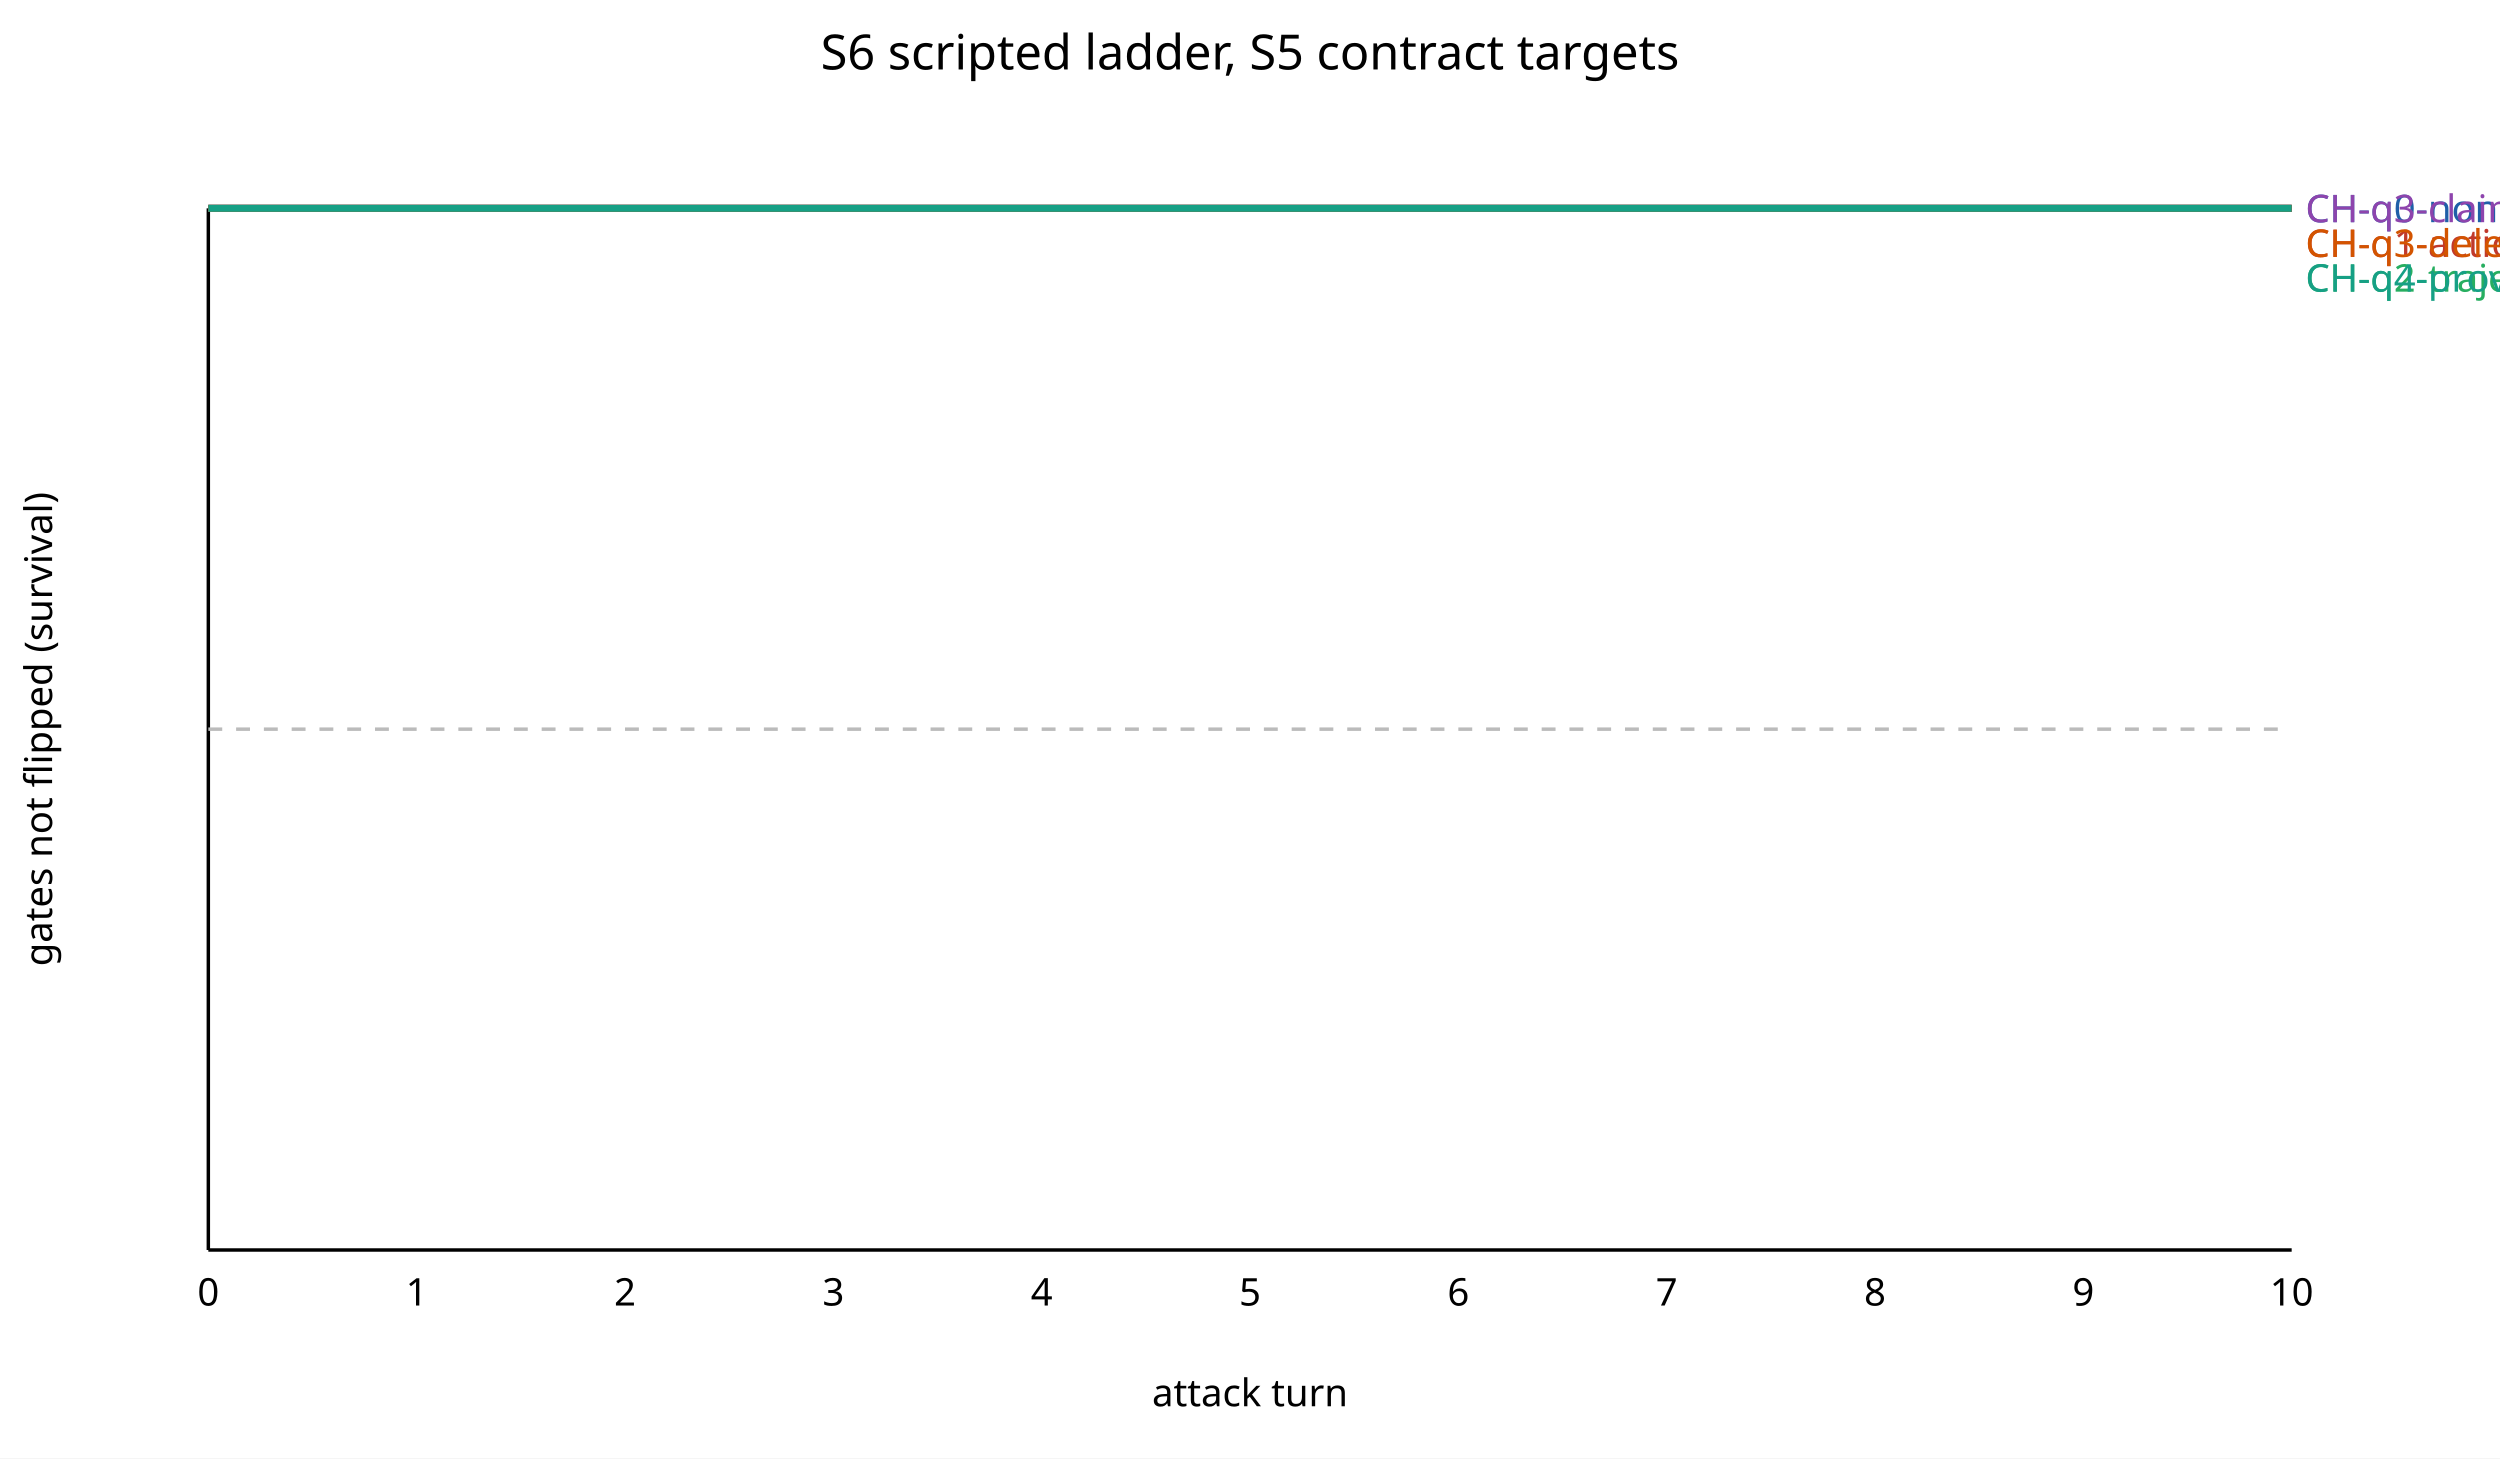
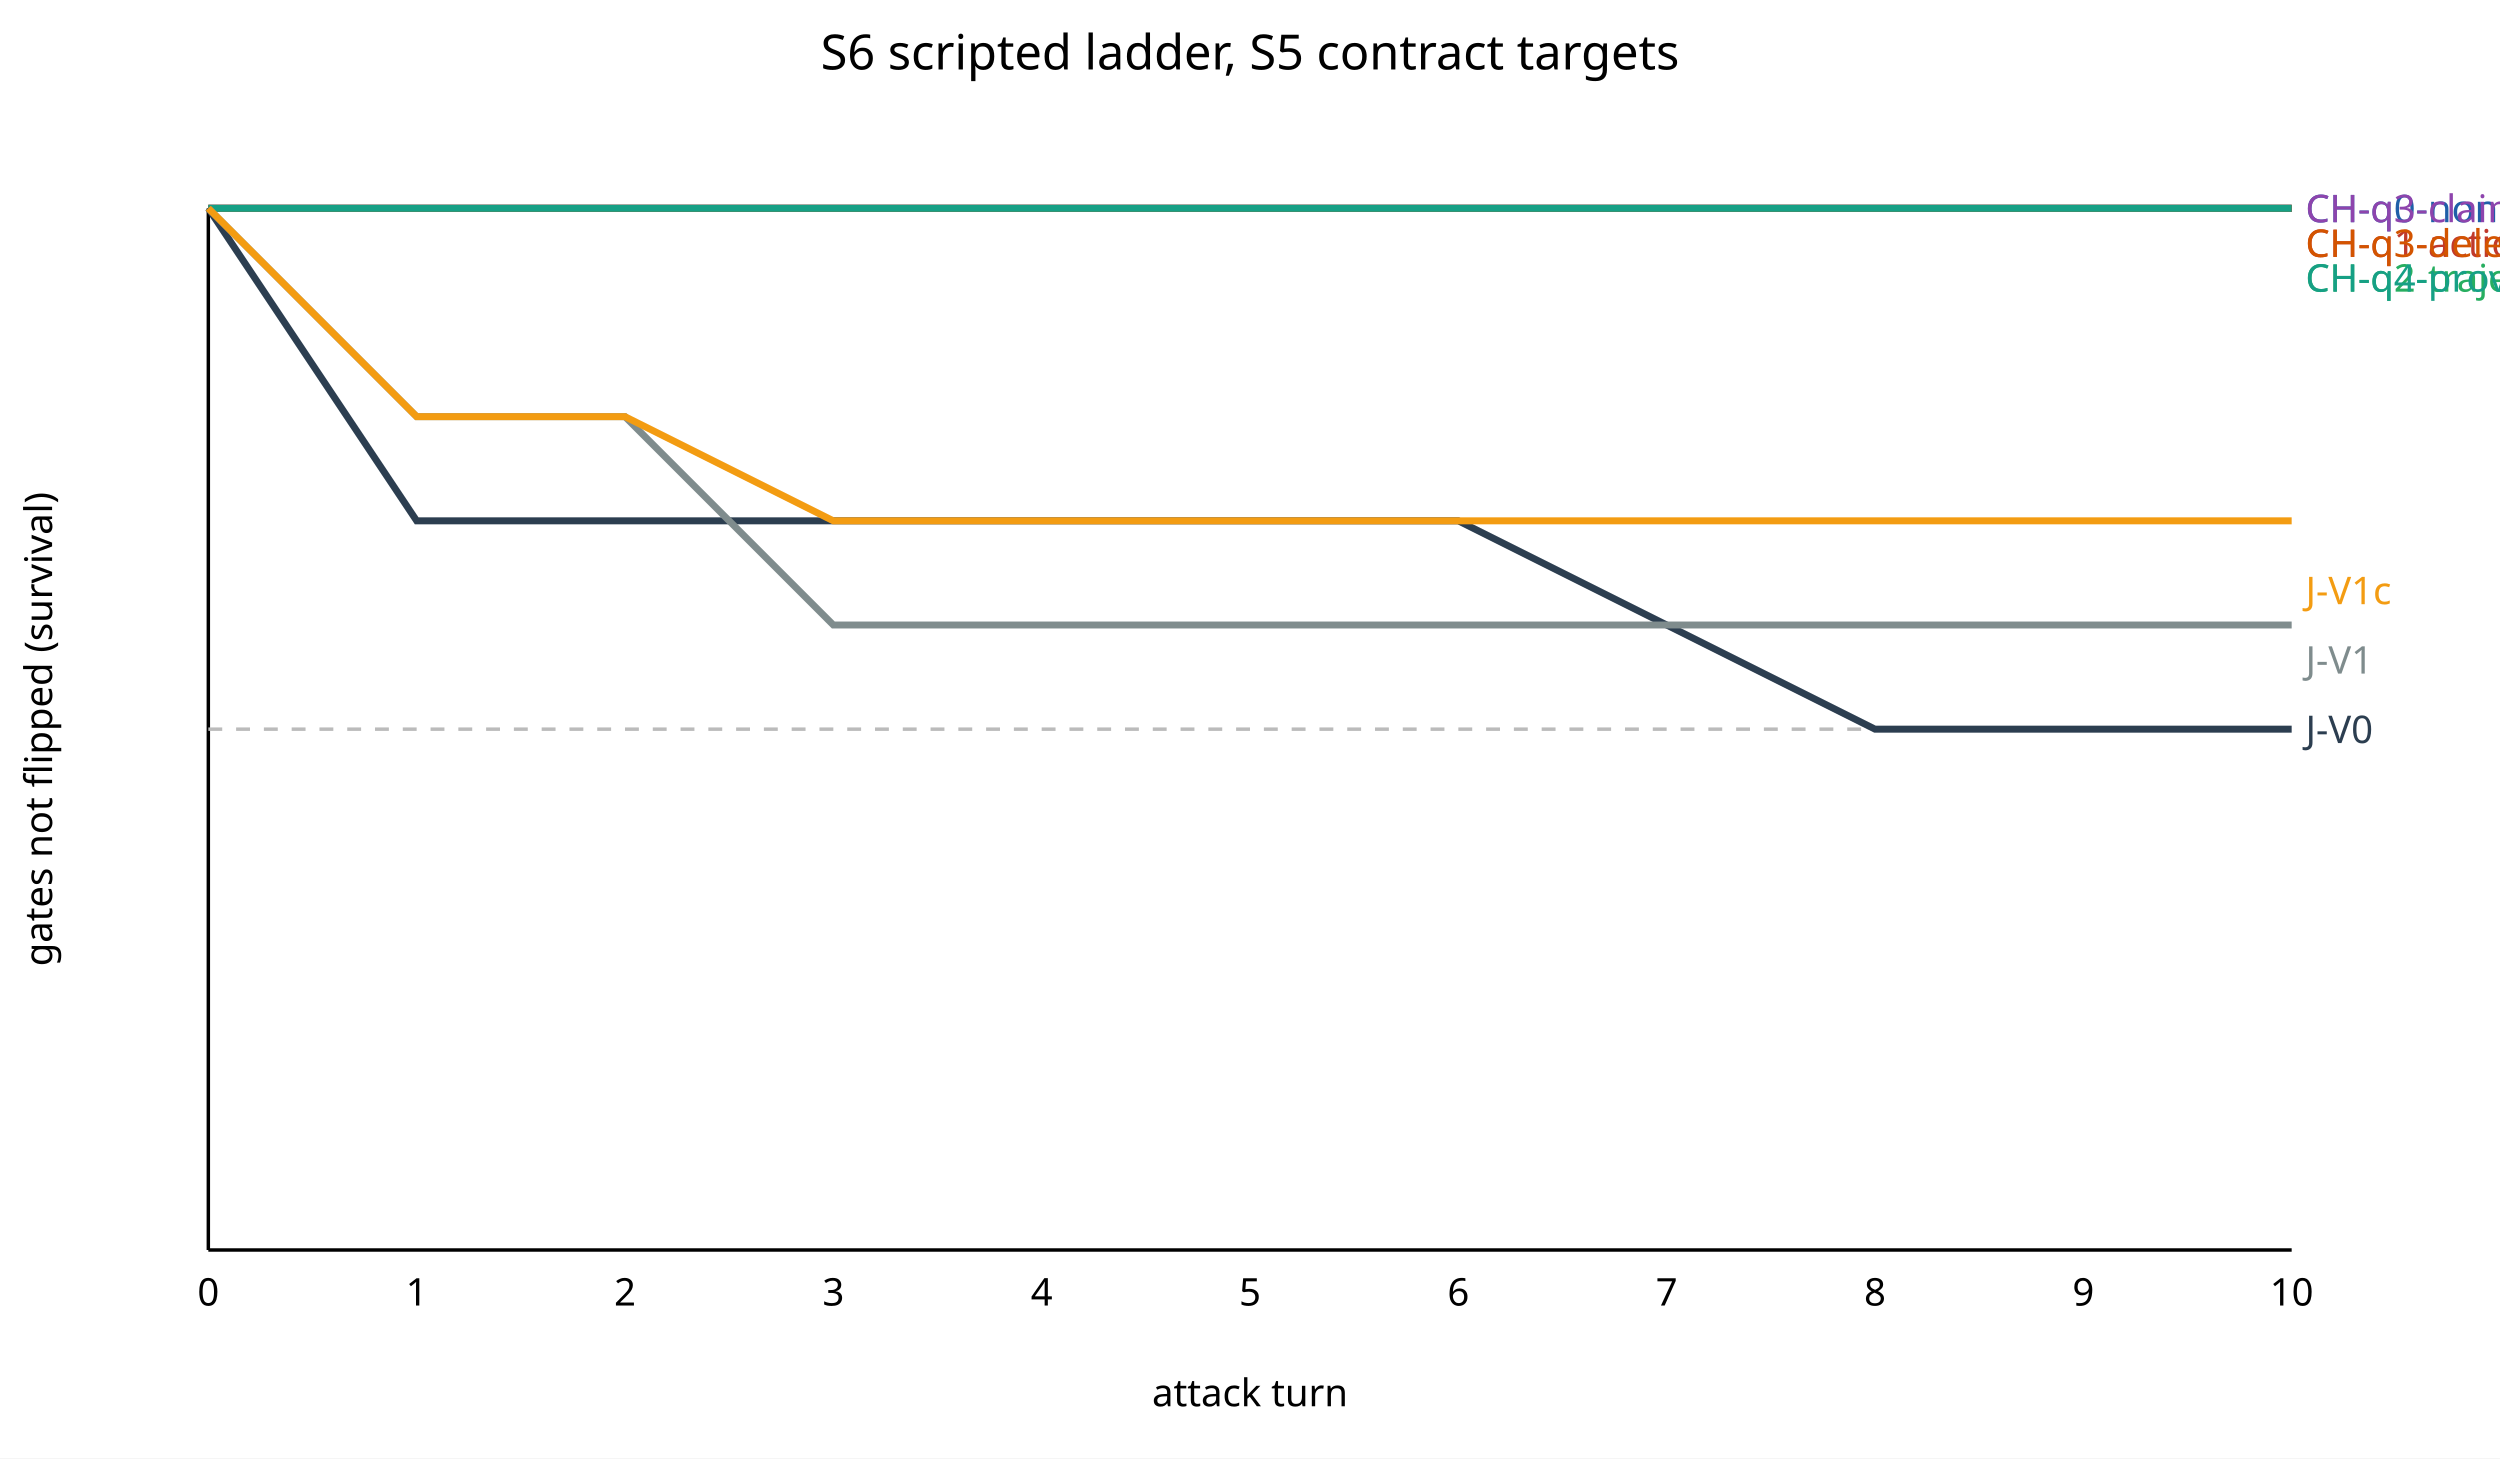
<svg xmlns="http://www.w3.org/2000/svg" width="720" height="420" font-family="sans-serif" font-size="11">
  <rect width="100%" height="100%" fill="white" />
  <text x="360.0" y="20" text-anchor="middle" font-size="14">S6 scripted ladder, S5 contract targets</text>
  <line x1="60" y1="360" x2="660" y2="360" stroke="black" />
  <line x1="60" y1="60" x2="60" y2="360" stroke="black" />
  <line x1="60" y1="210.0" x2="660" y2="210.0" stroke="#bbb" stroke-dasharray="4" />
  <text x="360.0" y="405" text-anchor="middle">attack turn</text>
  <text x="15" y="210.0" transform="rotate(-90 15 210.0)" text-anchor="middle">gates not flipped (survival)</text>
  <text x="60.0" y="376" text-anchor="middle">0</text>
  <text x="120.0" y="376" text-anchor="middle">1</text>
  <text x="180.0" y="376" text-anchor="middle">2</text>
  <text x="240.0" y="376" text-anchor="middle">3</text>
  <text x="300.0" y="376" text-anchor="middle">4</text>
  <text x="360.0" y="376" text-anchor="middle">5</text>
  <text x="420.0" y="376" text-anchor="middle">6</text>
  <text x="480.0" y="376" text-anchor="middle">7</text>
  <text x="540.0" y="376" text-anchor="middle">8</text>
  <text x="600.0" y="376" text-anchor="middle">9</text>
  <text x="660.0" y="376" text-anchor="middle">10</text>
  <path d="M60.0,60.0 L120.0,60.0 L180.0,60.0 L240.0,60.0 L300.0,60.0 L360.0,60.0 L420.0,60.0 L480.0,60.0 L540.0,60.0 L600.0,60.0 L660.0,60.0" fill="none" stroke="#1f5fa8" stroke-width="2" />
  <text x="664" y="64.0" fill="#1f5fa8">CH-q0-none</text>
  <path d="M60.0,60.0 L120.0,60.0 L180.0,60.0 L240.0,60.0 L300.0,60.0 L360.0,60.0 L420.0,60.0 L480.0,60.0 L540.0,60.0 L600.0,60.0 L660.0,60.0" fill="none" stroke="#c0392b" stroke-width="2" />
  <text x="664" y="74.0" fill="#c0392b">CH-q1-action-gate</text>
  <path d="M60.0,60.0 L120.0,60.0 L180.0,60.0 L240.0,60.0 L300.0,60.0 L360.0,60.0 L420.0,60.0 L480.0,60.0 L540.0,60.0 L600.0,60.0 L660.0,60.0" fill="none" stroke="#27ae60" stroke-width="2" />
  <text x="664" y="84.0" fill="#27ae60">CH-q2-trajectory-budget</text>
  <path d="M60.0,60.0 L120.0,60.0 L180.0,60.0 L240.0,60.0 L300.0,60.0 L360.0,60.0 L420.0,60.0 L480.0,60.0 L540.0,60.0 L600.0,60.0 L660.0,60.0" fill="none" stroke="#8e44ad" stroke-width="2" />
  <text x="664" y="64.0" fill="#8e44ad">CH-q3-claims-ignored</text>
  <path d="M60.0,60.0 L120.0,60.0 L180.0,60.0 L240.0,60.0 L300.0,60.0 L360.0,60.0 L420.0,60.0 L480.0,60.0 L540.0,60.0 L600.0,60.0 L660.0,60.0" fill="none" stroke="#d35400" stroke-width="2" />
  <text x="664" y="74.0" fill="#d35400">CH-q3-delegation-guard</text>
  <path d="M60.0,60.0 L120.0,60.0 L180.0,60.0 L240.0,60.0 L300.0,60.0 L360.0,60.0 L420.0,60.0 L480.0,60.0 L540.0,60.0 L600.0,60.0 L660.0,60.0" fill="none" stroke="#16a085" stroke-width="2" />
  <text x="664" y="84.0" fill="#16a085">CH-q4-provenance-membrane</text>
+   <path d="M60.0,60.0 L120.0,150.0 L180.0,150.0 L240.0,150.0 L300.0,150.0 L360.0,150.0 L420.0,150.0 L480.0,180.0 L540.0,210.0 L600.0,210.0 L660.0,210.0" fill="none" stroke="#2c3e50" stroke-width="2" />
+   <text x="664" y="214.0" fill="#2c3e50">J-V0</text>
+   <path d="M60.0,60.0 L120.0,120.0 L180.0,120.0 L240.0,180.0 L300.0,180.0 L360.0,180.0 L420.0,180.0 L480.0,180.0 L540.0,180.0 L600.0,180.0 L660.0,180.0" fill="none" stroke="#7f8c8d" stroke-width="2" />
+   <text x="664" y="194.0" fill="#7f8c8d">J-V1</text>
+   <path d="M60.0,60.0 L120.0,120.0 L180.0,120.0 L240.0,150.0 L300.0,150.0 L360.0,150.0 L420.0,150.0 L480.0,150.0 L540.0,150.0 L600.0,150.0 L660.0,150.0" fill="none" stroke="#f39c12" stroke-width="2" />
+   <text x="664" y="174.0" fill="#f39c12">J-V1c</text>
</svg>
